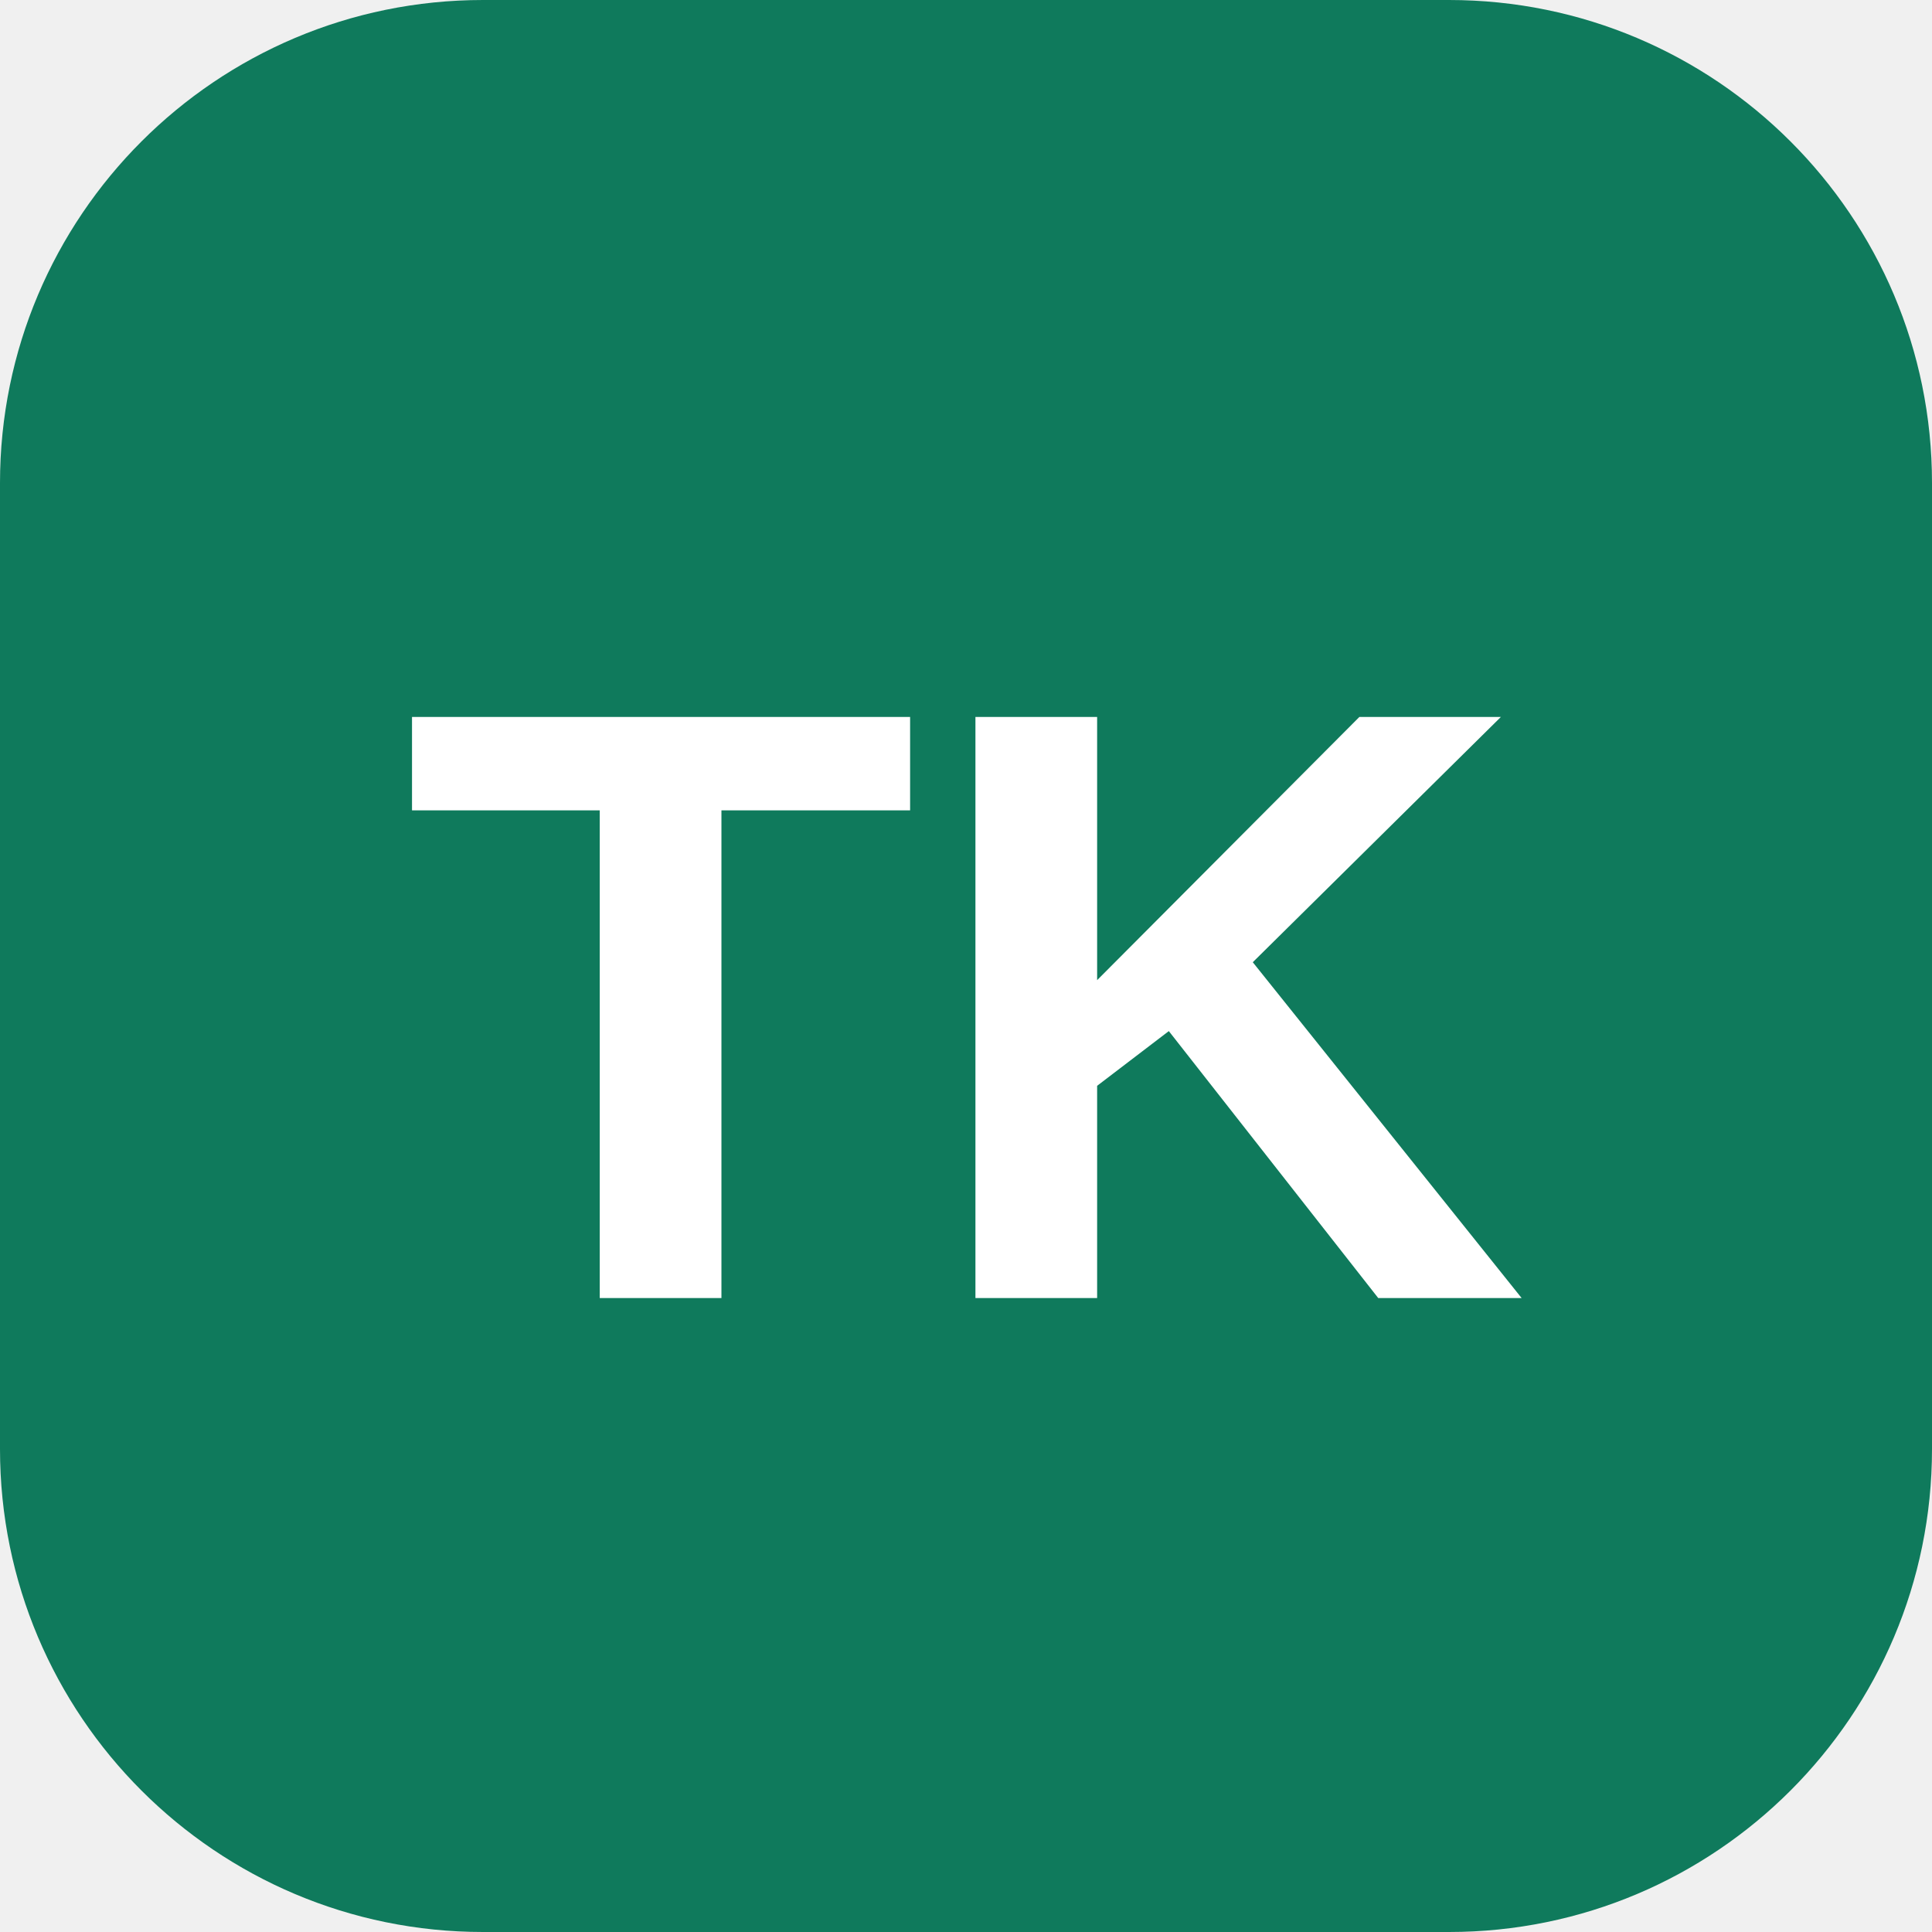
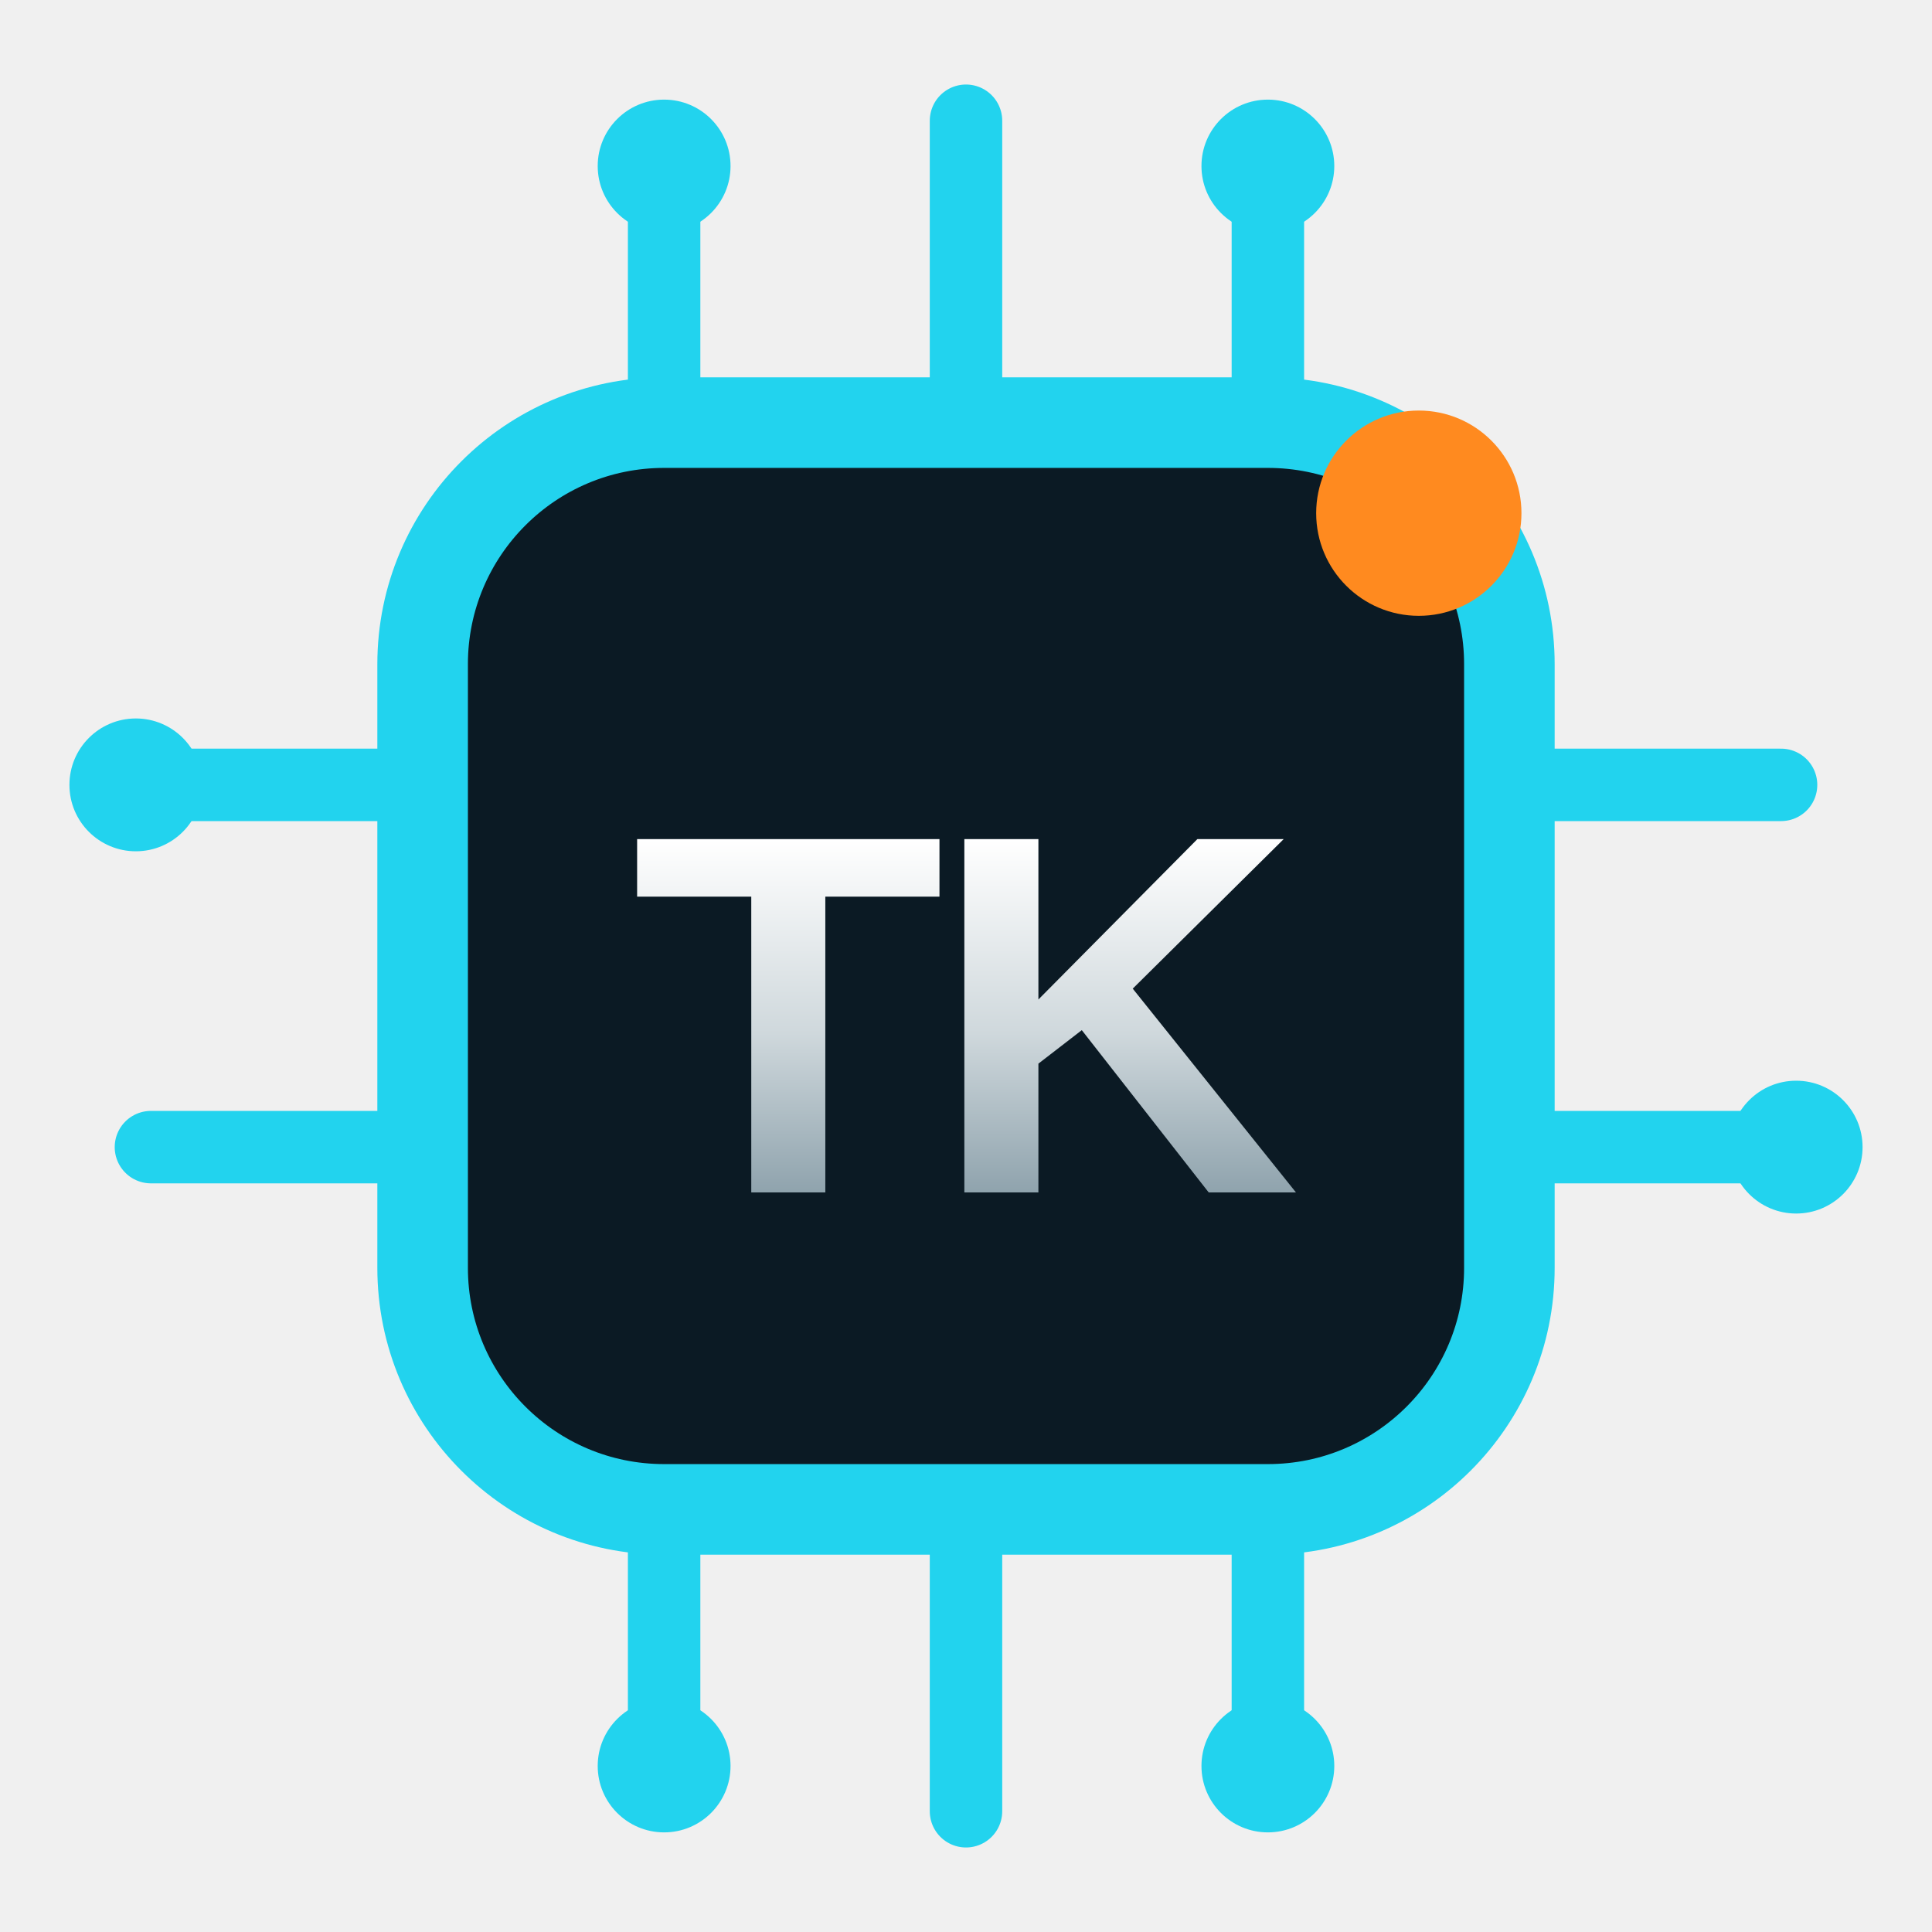
- <svg xmlns="http://www.w3.org/2000/svg" viewBox="0 0 32 32">
-   <rect width="32" height="32" rx="8" fill="#0f7a5c" />
-   <text x="16" y="21.5" text-anchor="middle" font-family="Arial, sans-serif" font-weight="700" font-size="14" fill="#fff">TK</text>
+ <svg xmlns="http://www.w3.org/2000/svg" viewBox="0 0 64 64">
+   <defs>
+     <linearGradient id="chrome" x1="0" y1="0" x2="0" y2="1">
+       <stop offset="0" stop-color="#ffffff" />
+       <stop offset=".55" stop-color="#cfd8dc" />
+       <stop offset="1" stop-color="#8fa3ad" />
+     </linearGradient>
+   </defs>
+   <g stroke="#22d3ee" stroke-width="2.4" stroke-linecap="round" fill="none">
+     <path d="M22 14V6M32 14V4M42 14V6M22 50v8M32 50v10M42 50v8M14 26H5M14 38H5M50 26h9M50 38h9" />
+   </g>
+   <g fill="#22d3ee">
+     <circle cx="22" cy="5.5" r="2.2" />
+     <circle cx="42" cy="5.5" r="2.2" />
+     <circle cx="22" cy="58.5" r="2.2" />
+     <circle cx="42" cy="58.5" r="2.2" />
+     <circle cx="4.5" cy="26" r="2.2" />
+     <circle cx="59.5" cy="38" r="2.2" />
+   </g>
+   <rect x="14" y="14" width="36" height="36" rx="8" fill="#0b1a24" stroke="#22d3ee" stroke-width="3" />
+   <text x="32" y="39.5" text-anchor="middle" font-family="Arial Black, Arial, sans-serif" font-weight="900" font-size="17" fill="url(#chrome)" letter-spacing="-.5">TK</text>
+   <circle cx="47" cy="17" r="3.4" fill="#ff8a1f" />
</svg>
